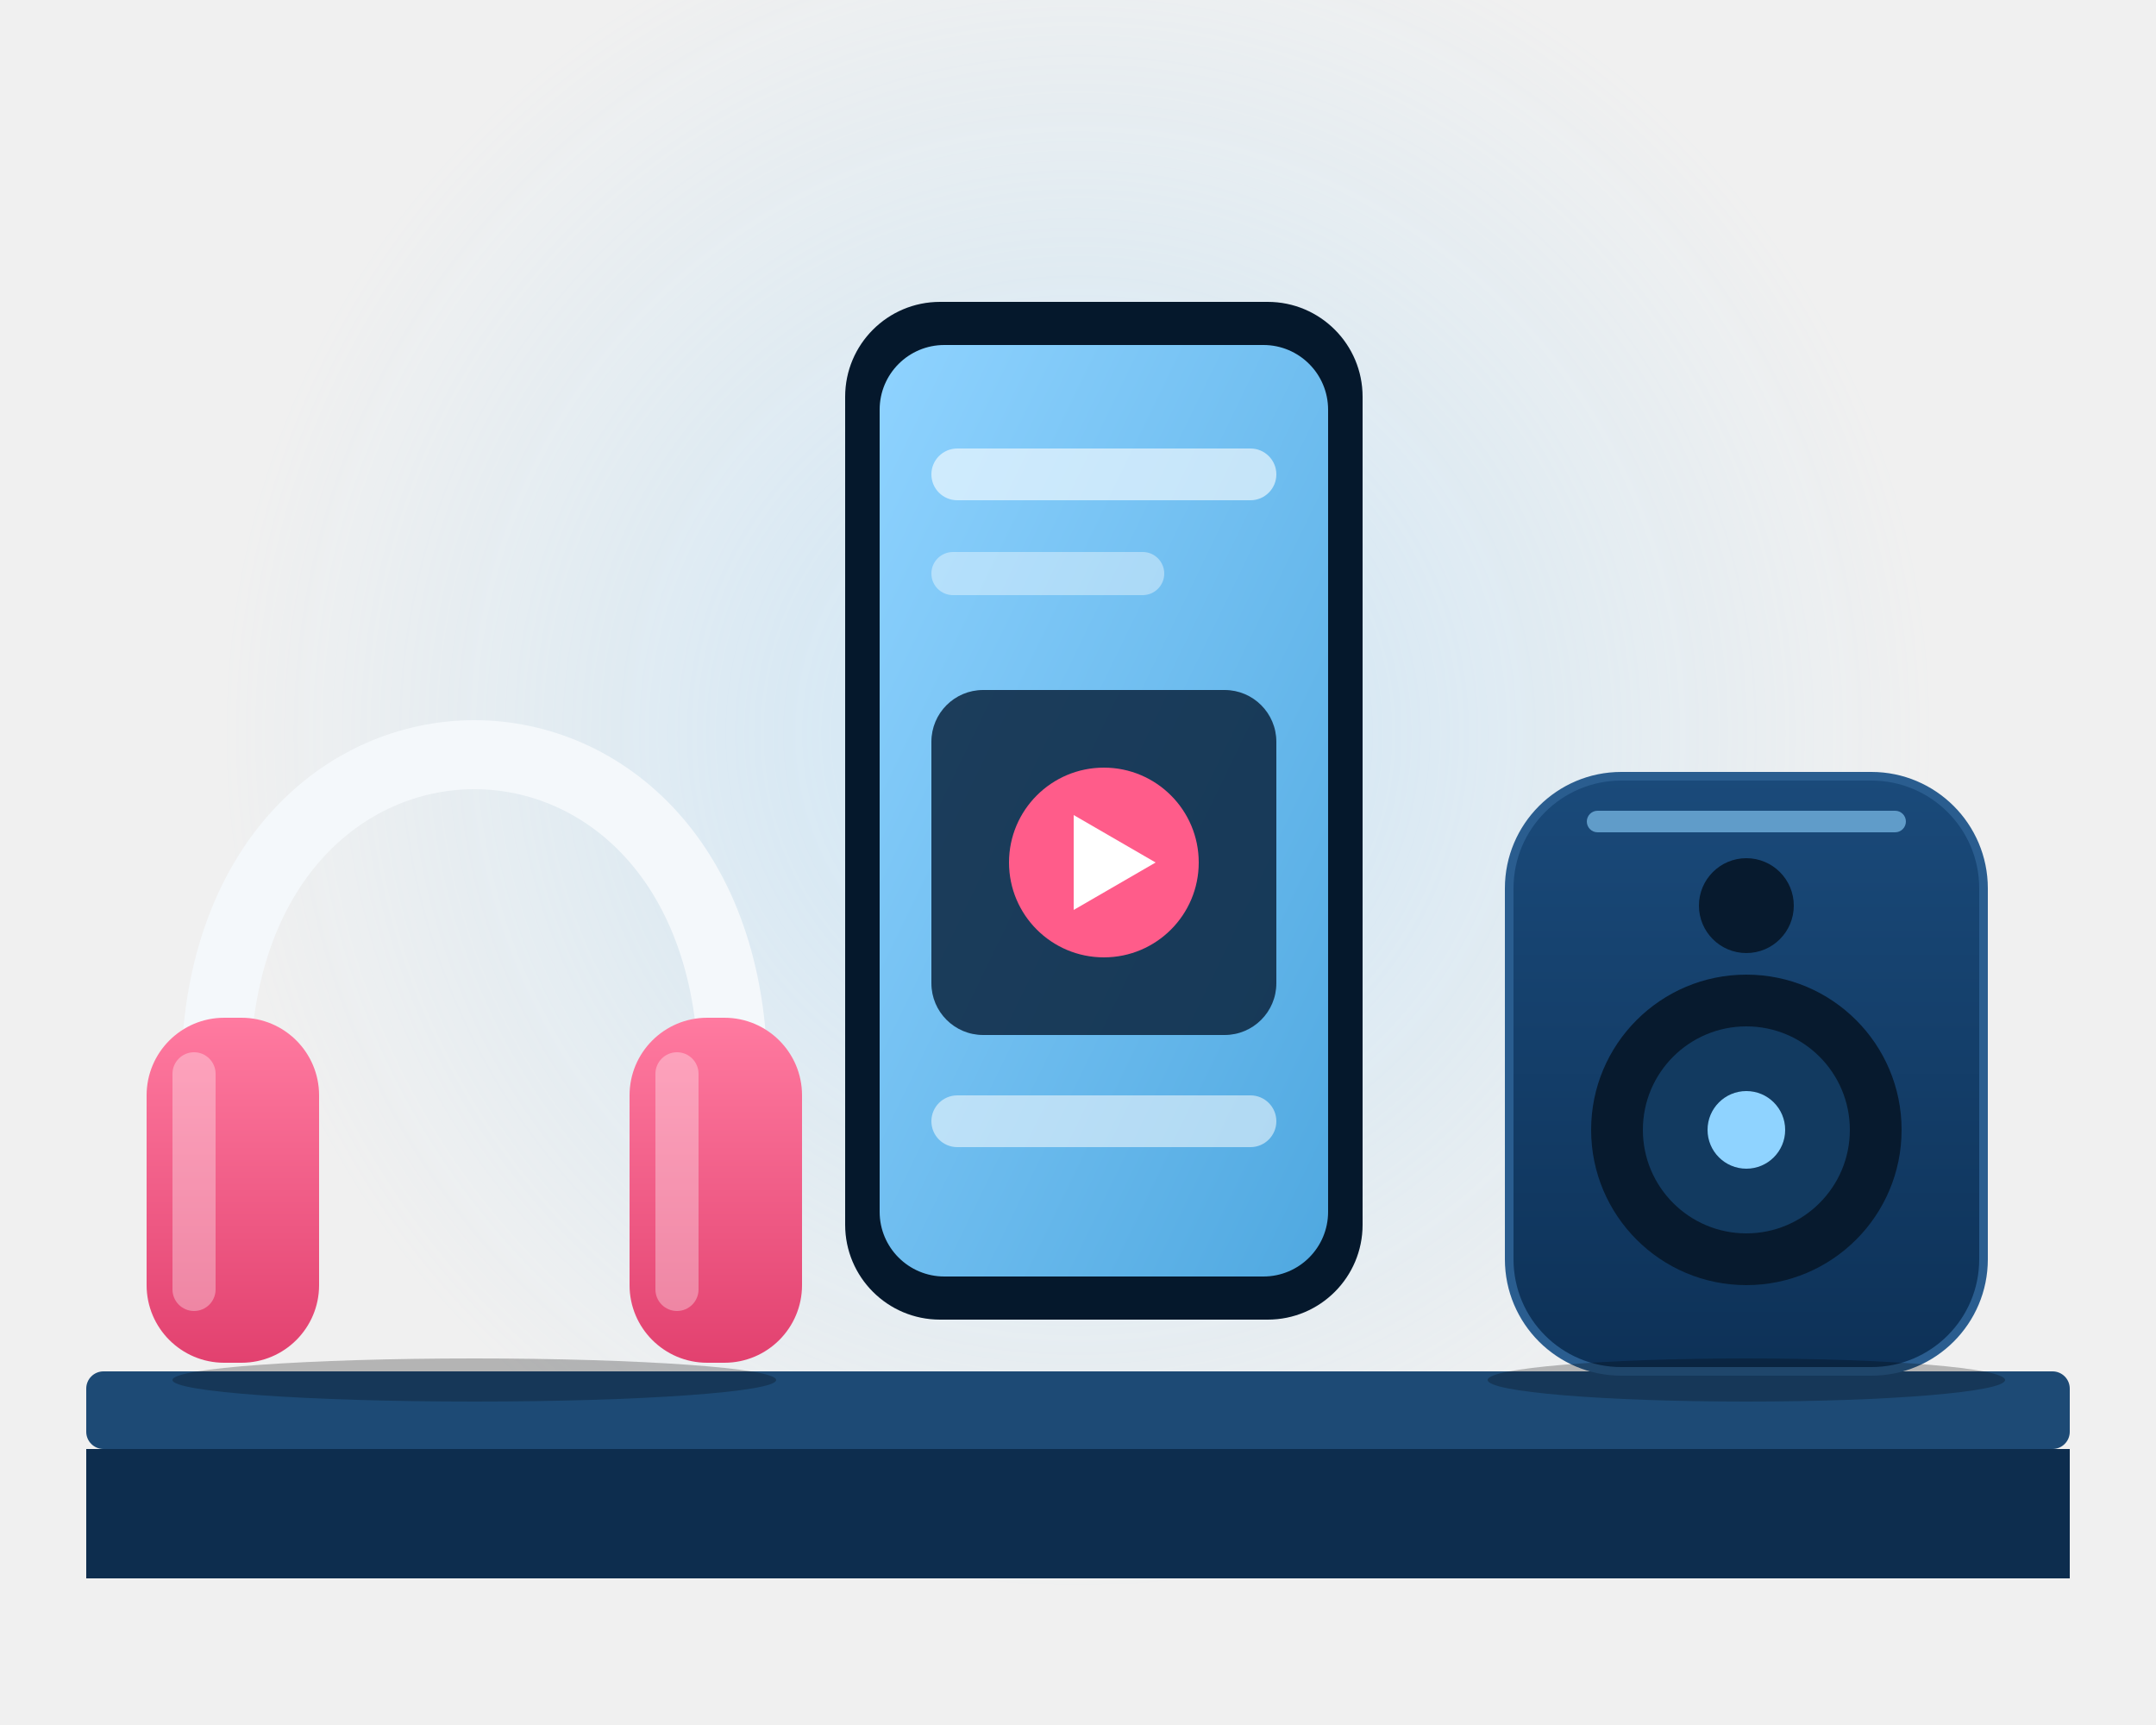
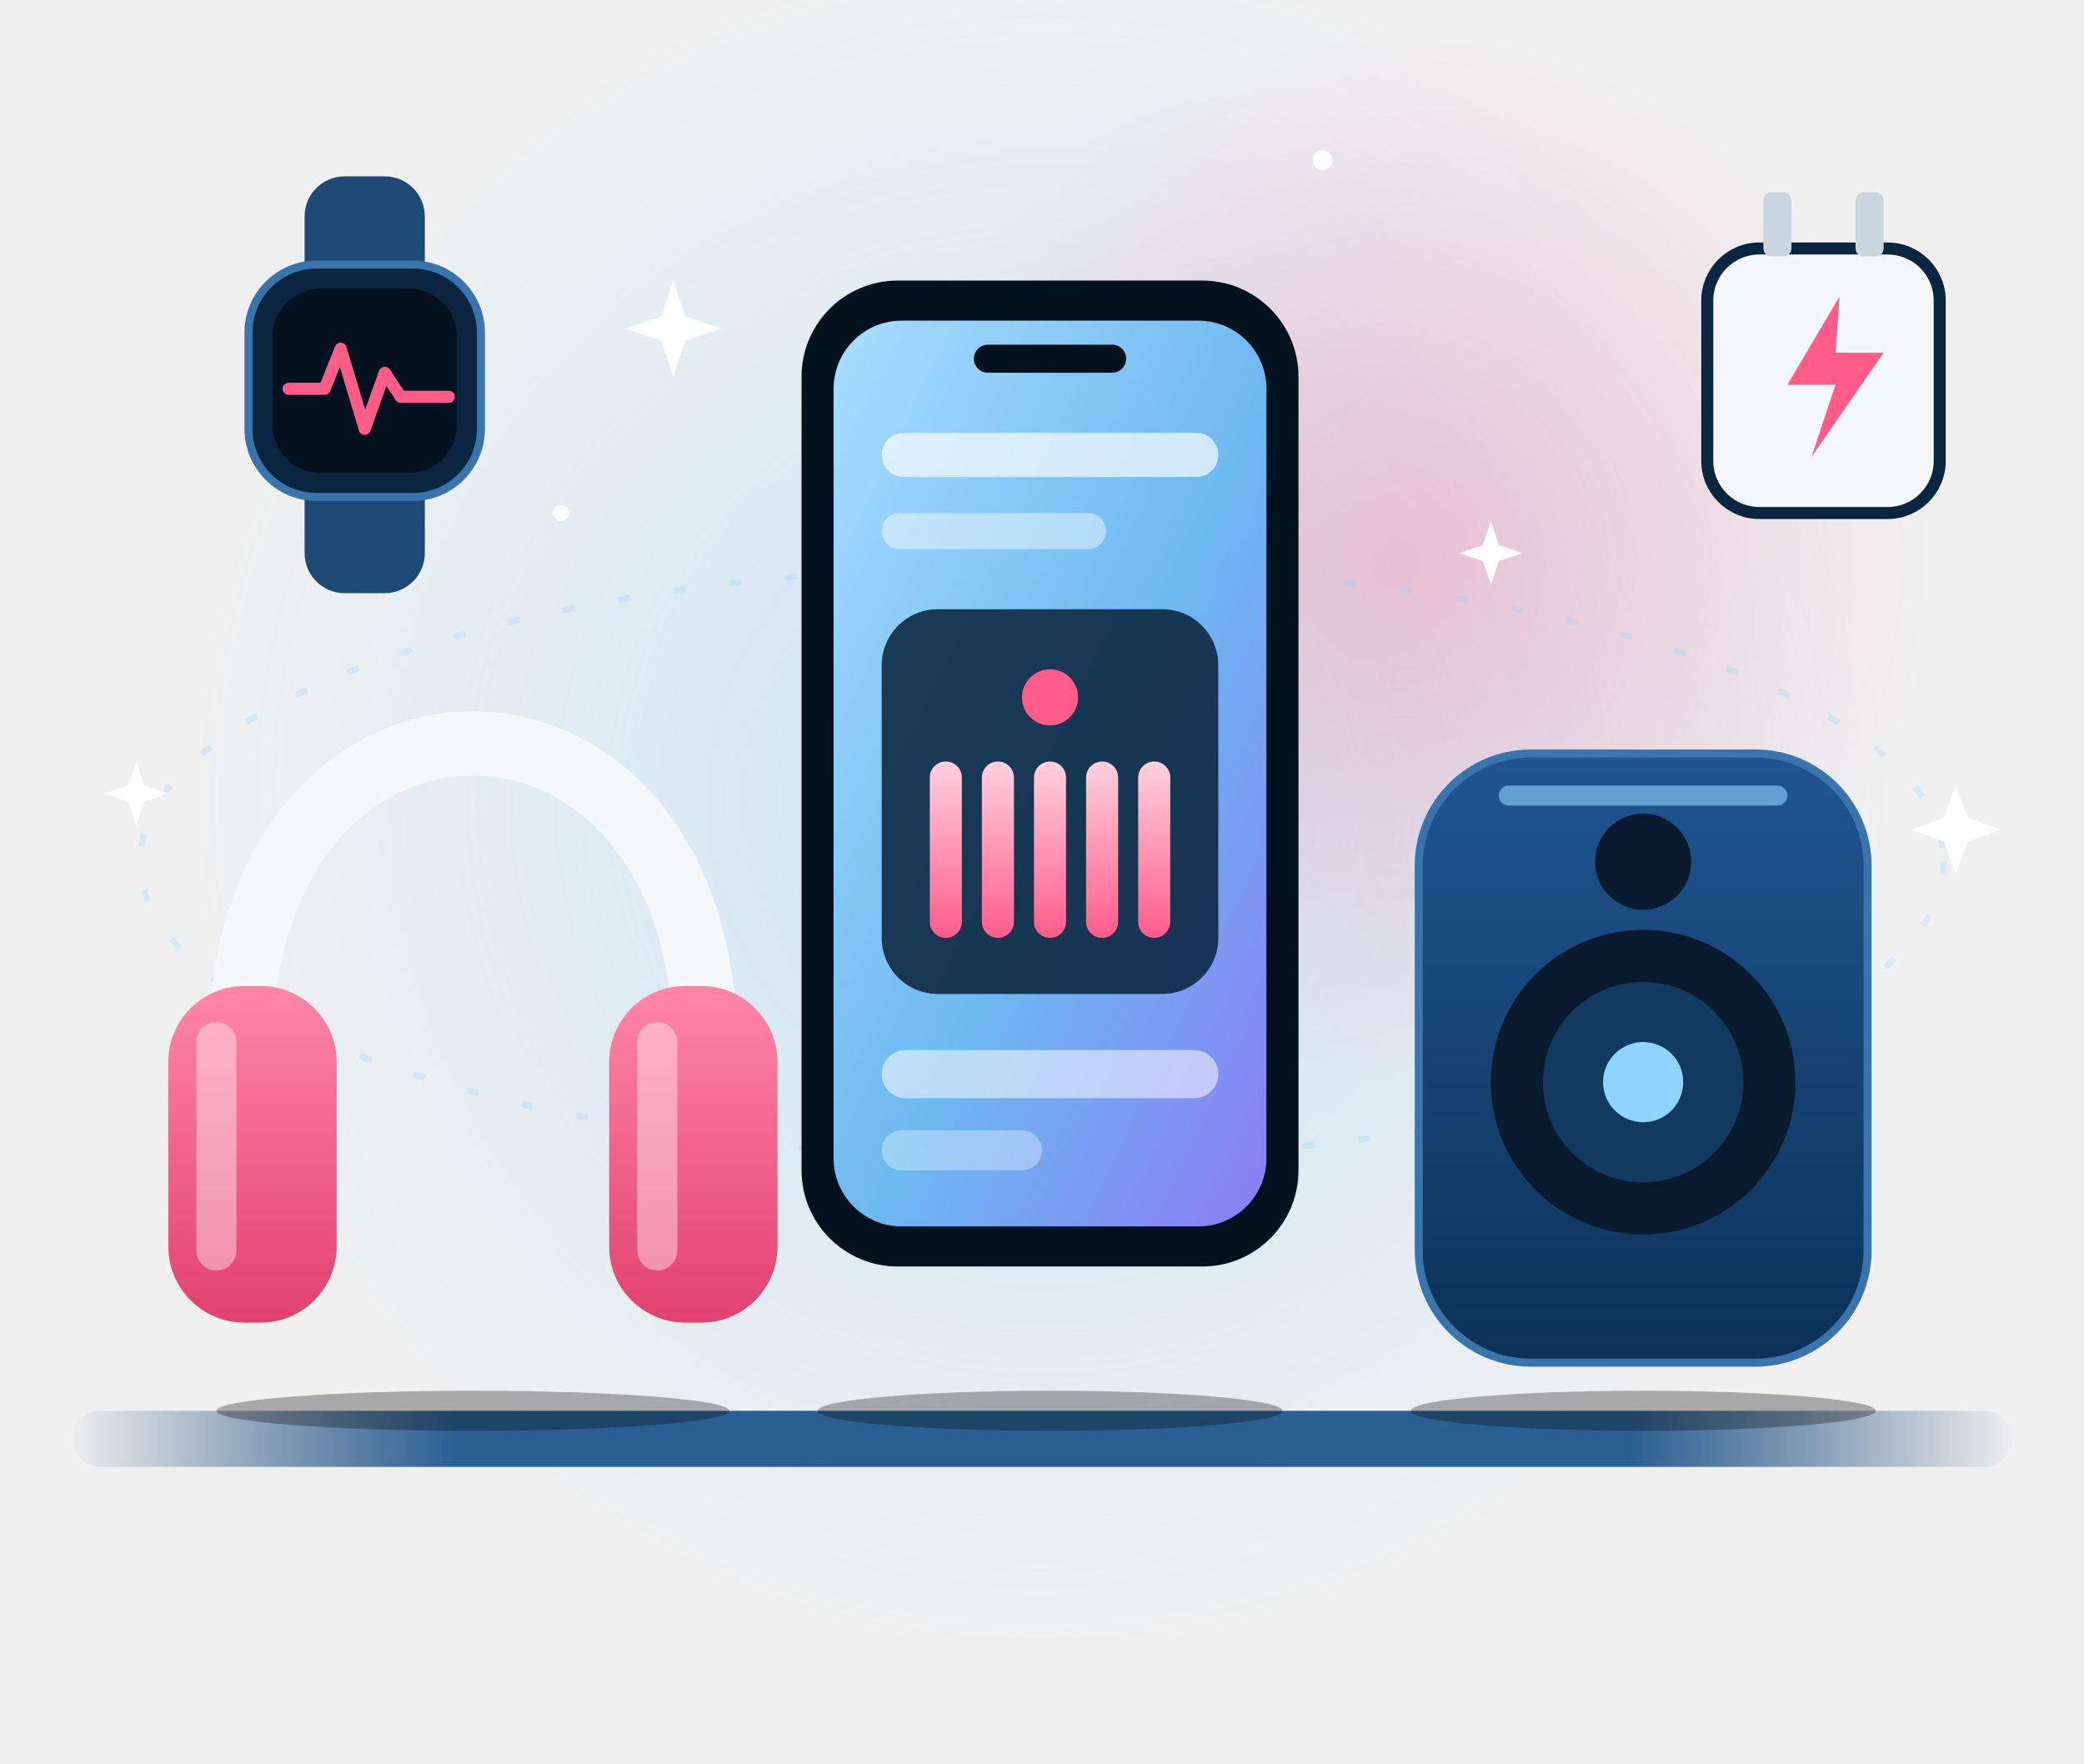
- <svg class="scene" viewBox="0 0 500 400" role="img" aria-label="Hörlurar, mobiltelefon och högtalare på en hylla">
+ <svg class="scene" id="scene" viewBox="0 0 520 440" role="img" aria-label="Hörlurar, mobiltelefon, högtalare, smartklocka och laddare som svävar ovanför en hylla">
  <defs>
-     <linearGradient id="g1" x1="0" y1="0" x2="0" y2="1">
-       <stop offset="0" stop-color="#1a4a7a" />
+     <linearGradient id="hg-spk" x1="0" y1="0" x2="0" y2="1">
+       <stop offset="0" stop-color="#1f5590" />
      <stop offset="1" stop-color="#0d3157" />
    </linearGradient>
-     <linearGradient id="g2" x1="0" y1="0" x2="1" y2="1">
-       <stop offset="0" stop-color="#8fd3ff" />
-       <stop offset="1" stop-color="#4fa8e0" />
+     <linearGradient id="hg-scr" x1="0" y1="0" x2="1" y2="1">
+       <stop offset="0" stop-color="#a8ddff" />
+       <stop offset=".55" stop-color="#6cb8f0" />
+       <stop offset="1" stop-color="#8b7cf6" />
    </linearGradient>
-     <linearGradient id="g3" x1="0" y1="0" x2="0" y2="1">
-       <stop offset="0" stop-color="#ff7aa0" />
+     <linearGradient id="hg-pk" x1="0" y1="0" x2="0" y2="1">
+       <stop offset="0" stop-color="#ff86a8" />
      <stop offset="1" stop-color="#e2416f" />
    </linearGradient>
-     <radialGradient id="glow" cx=".5" cy=".5" r=".5">
-       <stop offset="0" stop-color="#8fd3ff" stop-opacity=".35" />
+     <linearGradient id="hg-eq" x1="0" y1="1" x2="0" y2="0">
+       <stop offset="0" stop-color="#ff5c8a" />
+       <stop offset="1" stop-color="#ffd1de" />
+     </linearGradient>
+     <linearGradient id="hg-shelf" x1="0" y1="0" x2="1" y2="0">
+       <stop offset="0" stop-color="#1d4a75" stop-opacity="0" />
+       <stop offset=".2" stop-color="#2a5f93" />
+       <stop offset=".8" stop-color="#2a5f93" />
+       <stop offset="1" stop-color="#1d4a75" stop-opacity="0" />
+     </linearGradient>
+     <radialGradient id="hg-glow" cx=".5" cy=".5" r=".5">
+       <stop offset="0" stop-color="#8fd3ff" stop-opacity=".38" />
      <stop offset="1" stop-color="#8fd3ff" stop-opacity="0" />
    </radialGradient>
+     <radialGradient id="hg-glow2" cx=".5" cy=".5" r=".5">
+       <stop offset="0" stop-color="#ff5c8a" stop-opacity=".3" />
+       <stop offset="1" stop-color="#ff5c8a" stop-opacity="0" />
+     </radialGradient>
  </defs>
-   <circle cx="250" cy="170" r="200" fill="url(#glow)" />
-   <rect x="20" y="318" width="460" height="18" rx="4" fill="#1d4a75" />
-   <rect x="20" y="336" width="460" height="30" fill="#0d2d4e" />
-   <g class="float">
-     <rect x="196" y="70" width="120" height="236" rx="22" fill="#05182c" />
-     <rect x="204" y="80" width="104" height="216" rx="15" fill="url(#g2)" />
-     <rect x="216" y="104" width="80" height="12" rx="6" fill="#ffffff99" />
-     <rect x="216" y="128" width="54" height="10" rx="5" fill="#ffffff66" />
-     <rect x="216" y="160" width="80" height="80" rx="12" fill="#0a2540" opacity=".85" />
-     <circle cx="256" cy="200" r="22" fill="#ff5c8a" />
-     <path d="M249 189 L268 200 L249 211Z" fill="#fff" />
-     <rect x="216" y="254" width="80" height="12" rx="6" fill="#ffffff88" />
+   <g class="ly" style="--d:6">
+     <circle cx="260" cy="200" r="210" fill="url(#hg-glow)" />
+     <circle cx="350" cy="140" r="130" fill="url(#hg-glow2)" />
  </g>
-   <g>
-     <path d="M50 250 C50 150 170 150 170 250" fill="none" stroke="#f4f8fb" stroke-width="16" stroke-linecap="round" />
-     <rect x="34" y="236" width="40" height="80" rx="18" fill="url(#g3)" />
-     <rect x="146" y="236" width="40" height="80" rx="18" fill="url(#g3)" />
-     <rect x="40" y="244" width="10" height="60" rx="5" fill="#ffffff55" />
-     <rect x="152" y="244" width="10" height="60" rx="5" fill="#ffffff55" />
+   <g class="ly" style="--d:10">
+     <ellipse class="orbit" cx="260" cy="215" rx="225" ry="74" fill="none" stroke="#8fd3ff" stroke-opacity=".28" stroke-width="1.5" stroke-dasharray="3 11" />
  </g>
-   <g>
-     <rect x="350" y="180" width="110" height="138" rx="26" fill="url(#g1)" stroke="#2a5d8f" stroke-width="2" />
-     <circle cx="405" cy="262" r="36" fill="#071a2e" />
-     <circle cx="405" cy="262" r="24" fill="#123a60" />
-     <circle cx="405" cy="262" r="9" fill="#8fd3ff" />
-     <circle cx="405" cy="210" r="11" fill="#071a2e" />
-     <rect x="368" y="188" width="74" height="5" rx="2.5" fill="#8fd3ff" opacity=".6" />
+   <g class="ly" style="--d:8">
+     <rect x="18" y="352" width="484" height="14" rx="7" fill="url(#hg-shelf)" />
+     <ellipse cx="118" cy="352" rx="64" ry="5" fill="#000" opacity=".3" />
+     <ellipse cx="262" cy="352" rx="58" ry="5" fill="#000" opacity=".3" />
+     <ellipse cx="410" cy="352" rx="58" ry="5" fill="#000" opacity=".3" />
  </g>
-   <ellipse cx="110" cy="320" rx="70" ry="5" fill="#000" opacity=".25" />
-   <ellipse cx="405" cy="320" rx="60" ry="5" fill="#000" opacity=".25" />
+   <g class="ly" style="--d:18">
+     <g class="fl">
+       <rect x="200" y="70" width="124" height="246" rx="24" fill="#04111f" />
+       <rect x="208" y="80" width="108" height="226" rx="17" fill="url(#hg-scr)" />
+       <rect x="243" y="86" width="38" height="7" rx="3.5" fill="#04111f" />
+       <rect x="220" y="108" width="84" height="11" rx="5.5" fill="#ffffffaa" />
+       <rect x="220" y="128" width="56" height="9" rx="4.5" fill="#ffffff70" />
+       <rect x="220" y="152" width="84" height="96" rx="14" fill="#0a2540" opacity=".88" />
+       <g class="eq" fill="url(#hg-eq)">
+         <rect class="b b1" x="232" y="190" width="8" height="44" rx="4" />
+         <rect class="b b2" x="245" y="190" width="8" height="44" rx="4" />
+         <rect class="b b3" x="258" y="190" width="8" height="44" rx="4" />
+         <rect class="b b4" x="271" y="190" width="8" height="44" rx="4" />
+         <rect class="b b5" x="284" y="190" width="8" height="44" rx="4" />
+       </g>
+       <circle class="pulse" cx="262" cy="174" r="7" fill="#ff5c8a" />
+       <rect x="220" y="262" width="84" height="12" rx="6" fill="#ffffff88" />
+       <rect x="220" y="282" width="40" height="10" rx="5" fill="#ffffff55" />
+     </g>
+   </g>
+   <g class="ly" style="--d:26">
+     <g class="fl d2">
+       <path d="M60 262 C60 160 176 160 176 262" fill="none" stroke="#f4f8fb" stroke-width="16" stroke-linecap="round" />
+       <rect x="42" y="246" width="42" height="84" rx="19" fill="url(#hg-pk)" />
+       <rect x="152" y="246" width="42" height="84" rx="19" fill="url(#hg-pk)" />
+       <rect x="49" y="255" width="10" height="62" rx="5" fill="#ffffff66" />
+       <rect x="159" y="255" width="10" height="62" rx="5" fill="#ffffff66" />
+     </g>
+   </g>
+   <g class="ly" style="--d:22">
+     <g class="rings" fill="none" stroke="#8fd3ff" stroke-width="2.5">
+       <circle class="ring r1" cx="410" cy="270" r="40" />
+       <circle class="ring r2" cx="410" cy="270" r="40" />
+       <circle class="ring r3" cx="410" cy="270" r="40" />
+     </g>
+     <g class="fl d3">
+       <rect x="354" y="188" width="112" height="152" rx="28" fill="url(#hg-spk)" stroke="#3a74ad" stroke-width="2" />
+       <circle class="cone" cx="410" cy="270" r="38" fill="#071a2e" />
+       <circle cx="410" cy="270" r="25" fill="#123a60" />
+       <circle cx="410" cy="270" r="10" fill="#8fd3ff" />
+       <circle cx="410" cy="215" r="12" fill="#071a2e" />
+       <rect x="374" y="196" width="72" height="5" rx="2.5" fill="#8fd3ff" opacity=".6" />
+     </g>
+   </g>
+   <g class="ly" style="--d:34">
+     <g class="fl d4">
+       <rect x="76" y="44" width="30" height="104" rx="10" fill="#1d4a75" />
+       <rect x="62" y="66" width="58" height="58" rx="17" fill="#0a2540" stroke="#3a74ad" stroke-width="2" />
+       <rect x="68" y="72" width="46" height="46" rx="12" fill="#04111f" />
+       <path class="ecg" d="M72 97 h9 l4 -10 l6 20 l5 -14 l4 6 h12" fill="none" stroke="#ff5c8a" stroke-width="3" stroke-linejoin="round" stroke-linecap="round" />
+     </g>
+   </g>
+   <g class="ly" style="--d:30">
+     <g class="fl d5">
+       <rect x="426" y="62" width="58" height="66" rx="13" fill="#f4f8fb" stroke="#0a2540" stroke-width="3" />
+       <rect x="440" y="48" width="7" height="16" rx="2" fill="#c9d6e0" />
+       <rect x="463" y="48" width="7" height="16" rx="2" fill="#c9d6e0" />
+       <path class="bolt" d="M459 74 L446 96 H458 L452 114 L470 88 H458 Z" fill="#ff5c8a" />
+     </g>
+   </g>
+   <g class="ly" style="--d:40" fill="#ffffff">
+     <path class="tw t1" d="M168 70 l3 9 l9 3 l-9 3 l-3 9 l-3 -9 l-9 -3 l9 -3z" />
+     <path class="tw t2" d="M372 130 l2 6 l6 2 l-6 2 l-2 6 l-2 -6 l-6 -2 l6 -2z" />
+     <path class="tw t3" d="M34 190 l2 6 l6 2 l-6 2 l-2 6 l-2 -6 l-6 -2 l6 -2z" />
+     <path class="tw t4" d="M488 196 l3 8 l8 3 l-8 3 l-3 8 l-3 -8 l-8 -3 l8 -3z" />
+     <circle class="tw t5" cx="330" cy="40" r="2.5" />
+     <circle class="tw t6" cx="140" cy="128" r="2" />
+   </g>
</svg>
